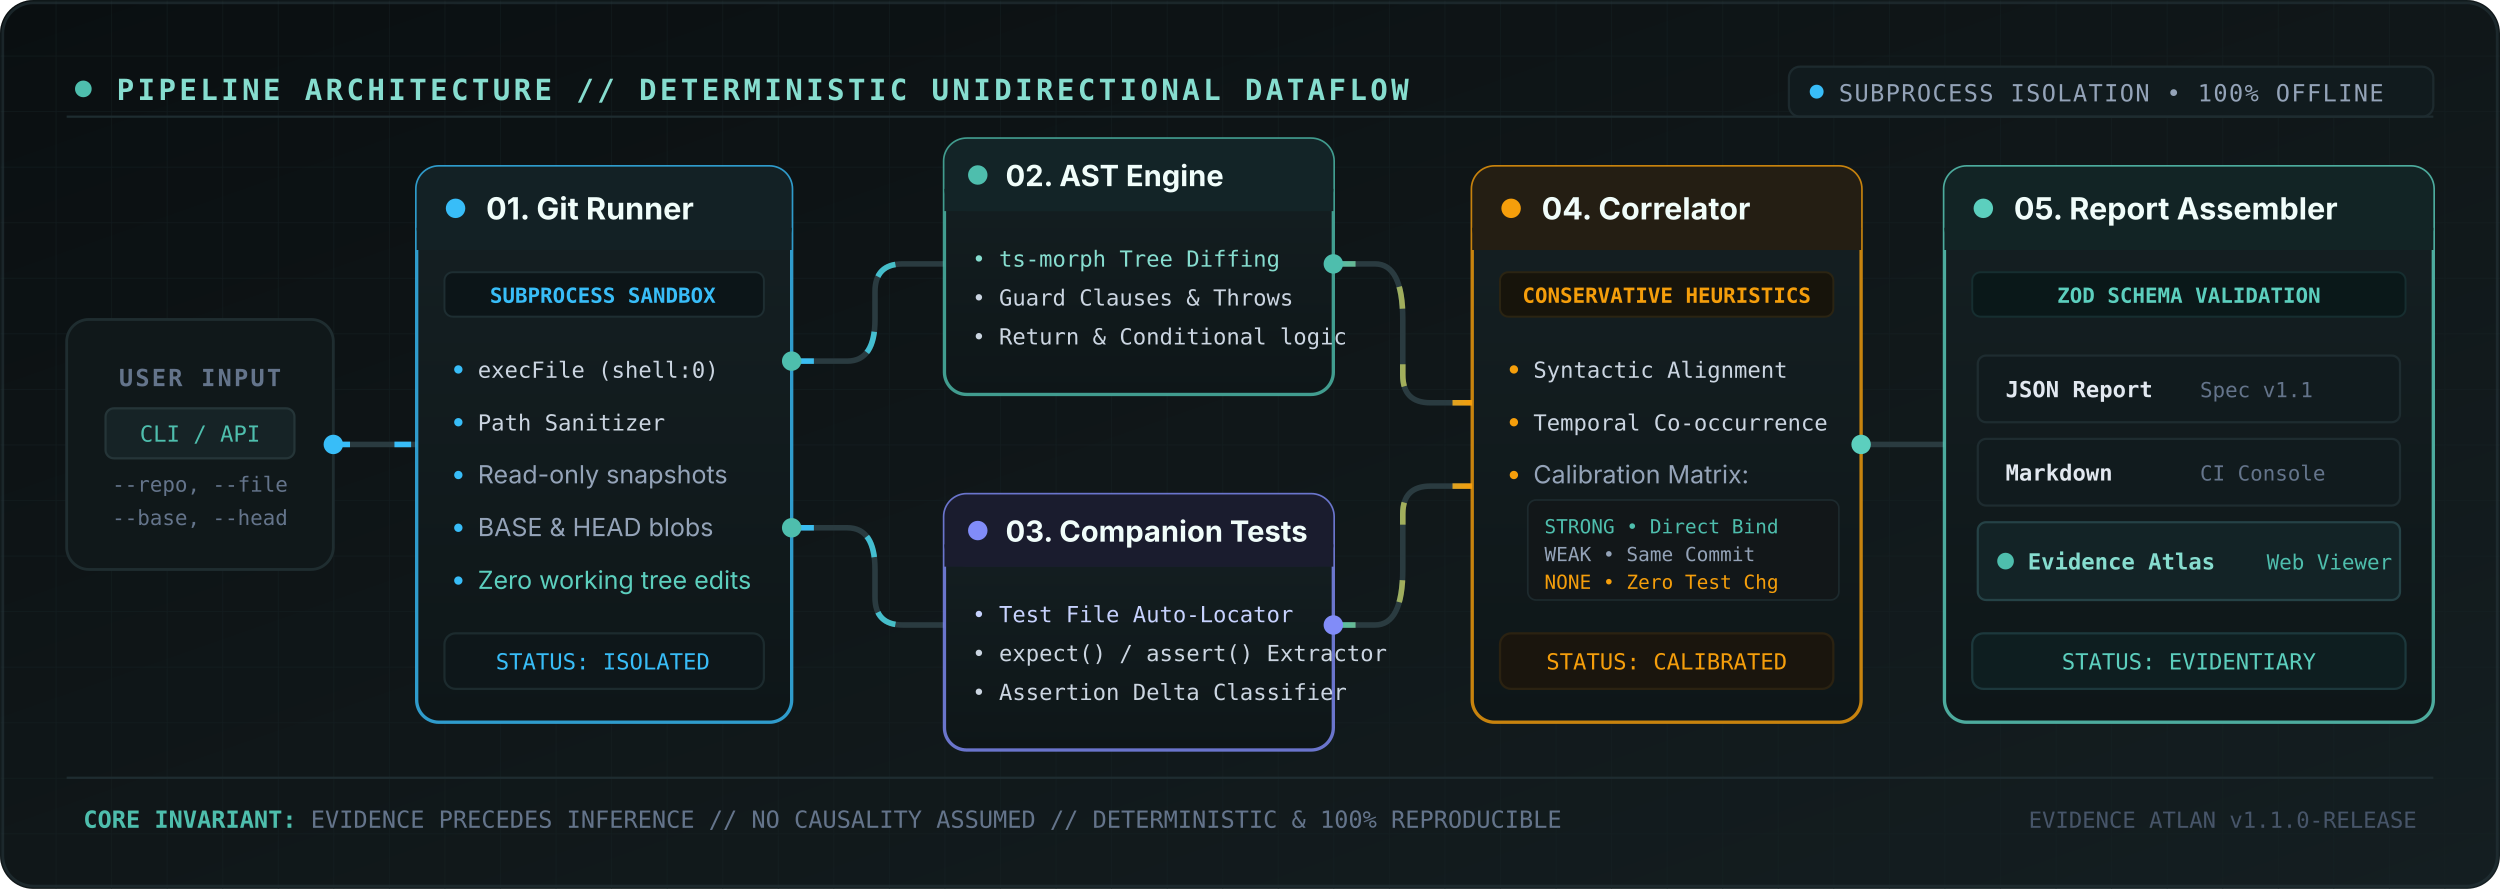
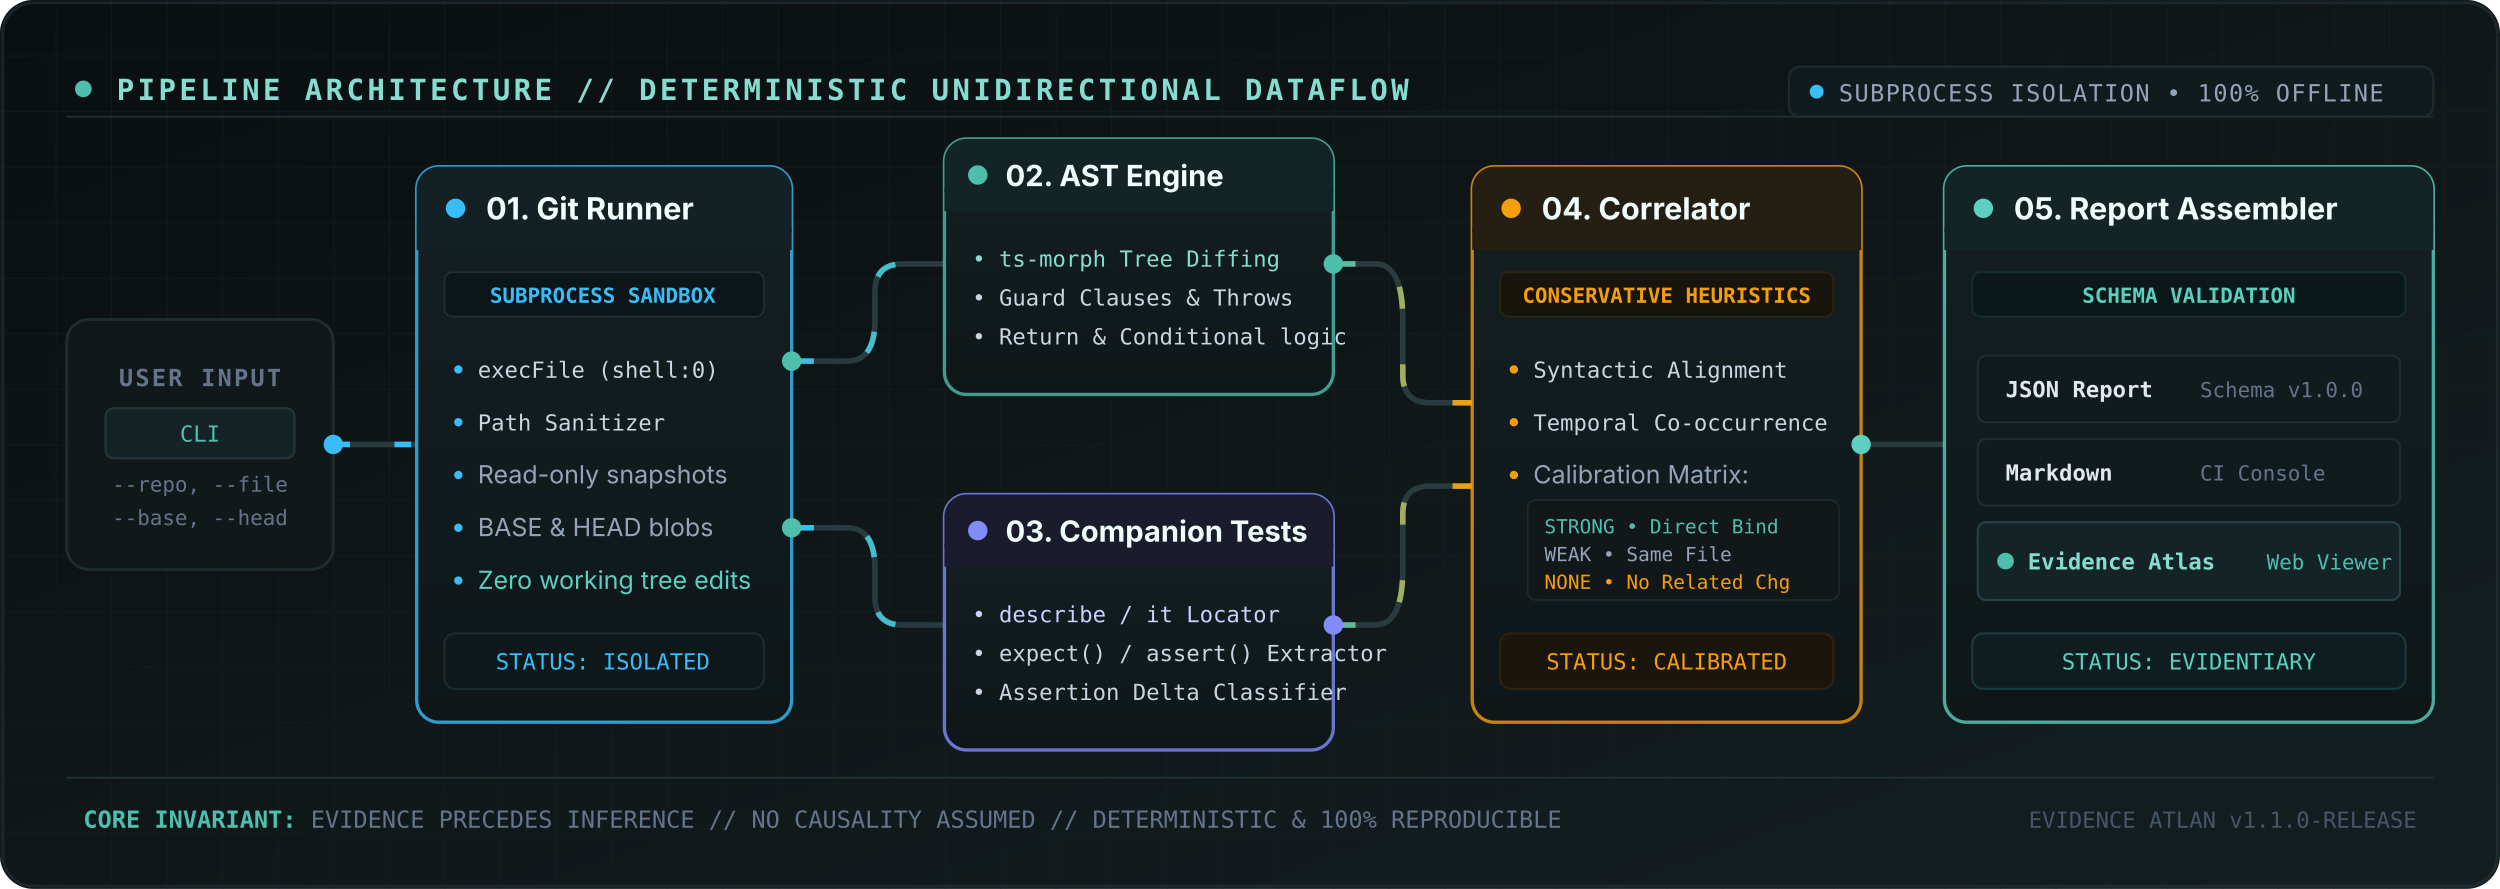
<svg xmlns="http://www.w3.org/2000/svg" viewBox="0 0 900 320" width="100%" height="100%" preserveAspectRatio="xMidYMid meet">
  <defs>
    <linearGradient id="pipeBg" x1="0%" y1="0%" x2="100%" y2="100%">
      <stop offset="0%" stop-color="#0A0F11" />
      <stop offset="50%" stop-color="#101719" />
      <stop offset="100%" stop-color="#141E21" />
    </linearGradient>
    <linearGradient id="cardBg" x1="0%" y1="0%" x2="0%" y2="100%">
      <stop offset="0%" stop-color="#152023" />
      <stop offset="100%" stop-color="#0E1618" />
    </linearGradient>
    <linearGradient id="busGrad1" x1="0%" y1="0%" x2="100%" y2="0%">
      <stop offset="0%" stop-color="#38BDF8" />
      <stop offset="100%" stop-color="#4EBEAD" />
    </linearGradient>
    <linearGradient id="busGrad2" x1="0%" y1="0%" x2="100%" y2="0%">
      <stop offset="0%" stop-color="#4EBEAD" />
      <stop offset="100%" stop-color="#F59E0B" />
    </linearGradient>
    <linearGradient id="busGrad3" x1="0%" y1="0%" x2="100%" y2="0%">
      <stop offset="0%" stop-color="#F59E0B" />
      <stop offset="100%" stop-color="#5CCFBE" />
    </linearGradient>
    <pattern id="pipeGrid" width="20" height="20" patternUnits="userSpaceOnUse">
      <path d="M 20 0 L 0 0 0 20" fill="none" stroke="#162225" stroke-width="0.5" stroke-opacity="0.6" />
    </pattern>
    <filter id="softGlow" x="-20%" y="-20%" width="140%" height="140%">
      <feGaussianBlur stdDeviation="3" result="b1" />
      <feMerge>
        <feMergeNode in="b1" />
        <feMergeNode in="SourceGraphic" />
      </feMerge>
    </filter>
    <filter id="beaconGlow" x="-50%" y="-50%" width="200%" height="200%">
      <feGaussianBlur stdDeviation="4" result="b1" />
      <feMerge>
        <feMergeNode in="b1" />
        <feMergeNode in="SourceGraphic" />
      </feMerge>
    </filter>
    <style>
      /* Flowing Data Stream along Conduits (Calm, graceful transmission) */
      .anim-bus-packet {
        stroke-dasharray: 8 20;
        animation: busFlow 3.4s linear infinite;
      }
      .anim-bus-packet-slow {
        stroke-dasharray: 8 20;
        animation: busFlow 4.2s linear infinite;
      }
      .anim-bus-packet-fast {
        stroke-dasharray: 6 16;
        animation: busFlow 2.8s linear infinite;
      }
      @keyframes busFlow {
        from { stroke-dashoffset: 28; }
        to { stroke-dashoffset: 0; }
      }

      /* Glowing Telemetry Beacons */
      .anim-beacon-cyan {
        animation: beaconCyan 2.4s ease-in-out infinite;
      }
      .anim-beacon-verdigris {
        animation: beaconVerdigris 2.8s ease-in-out infinite;
      }
      .anim-beacon-amber {
        animation: beaconAmber 2.2s ease-in-out infinite;
      }
      .anim-beacon-teal {
        animation: beaconTeal 3s ease-in-out infinite;
      }
      @keyframes beaconCyan {
        0%, 100% { opacity: 0.5; filter: drop-shadow(0 0 1px #38BDF8); }
        50% { opacity: 1; filter: drop-shadow(0 0 5px #38BDF8); }
      }
      @keyframes beaconVerdigris {
        0%, 100% { opacity: 0.5; filter: drop-shadow(0 0 1px #4EBEAD); }
        50% { opacity: 1; filter: drop-shadow(0 0 6px #4EBEAD); }
      }
      @keyframes beaconAmber {
        0%, 100% { opacity: 0.5; filter: drop-shadow(0 0 1px #F59E0B); }
        50% { opacity: 1; filter: drop-shadow(0 0 6px #F59E0B); }
      }
      @keyframes beaconTeal {
        0%, 100% { opacity: 0.5; filter: drop-shadow(0 0 1px #5CCFBE); }
        50% { opacity: 1; filter: drop-shadow(0 0 7px #5CCFBE); }
      }

      /* Node Card Subtle Hover Effect */
      .pipe-node {
        transition: transform 0.2s ease;
      }

      /* Accessibility Reduced Motion */
      @media (prefers-reduced-motion: reduce) {
        .anim-bus-packet, .anim-bus-packet-slow, .anim-bus-packet-fast,
        .anim-beacon-cyan, .anim-beacon-verdigris, .anim-beacon-amber, .anim-beacon-teal {
          animation: none !important;
        }
      }
    </style>
  </defs>
  <rect width="900" height="320" rx="12" fill="url(#pipeBg)" />
  <rect width="900" height="320" rx="12" fill="url(#pipeGrid)" />
  <rect width="898" height="318" x="1" y="1" rx="11" fill="none" stroke="#253539" stroke-width="1" stroke-opacity="0.6" />
  <g transform="translate(24, 26)">
    <circle cx="6" cy="6" r="3" fill="#4EBEAD" />
    <text x="18" y="10" font-family="ui-monospace, SFMono-Regular, Menlo, Monaco, Consolas, monospace" font-size="10.5" font-weight="700" fill="#86DDCF" letter-spacing="1.2">PIPELINE ARCHITECTURE // DETERMINISTIC UNIDIRECTIONAL DATAFLOW</text>
    <g transform="translate(620, -2)">
      <rect width="232" height="18" rx="4" fill="#111B1E" stroke="#1D2A2E" stroke-width="0.8" />
      <circle cx="10" cy="9" r="2.5" fill="#38BDF8" class="anim-beacon-cyan" />
      <text x="18" y="12.5" font-family="ui-monospace, SFMono-Regular, Menlo, Monaco, Consolas, monospace" font-size="8.5" fill="#94A3B8" letter-spacing="0.5">SUBPROCESS ISOLATION • 100% OFFLINE</text>
    </g>
  </g>
  <line x1="24" y1="42" x2="876" y2="42" stroke="#1E2C30" stroke-width="0.8" />
  <g fill="none">
    <path d="M 120 160 L 150 160" stroke="#2A3B40" stroke-width="2" />
    <path d="M 120 160 L 150 160" stroke="#38BDF8" stroke-width="2" class="anim-bus-packet-fast" />
    <path d="M 285 130 L 305 130 Q 315 130 315 115 L 315 105 Q 315 95 325 95 L 340 95" stroke="#2A3B40" stroke-width="2" />
    <path d="M 285 130 L 305 130 Q 315 130 315 115 L 315 105 Q 315 95 325 95 L 340 95" stroke="url(#busGrad1)" stroke-width="2" class="anim-bus-packet" />
    <path d="M 285 190 L 305 190 Q 315 190 315 205 L 315 215 Q 315 225 325 225 L 340 225" stroke="#2A3B40" stroke-width="2" />
    <path d="M 285 190 L 305 190 Q 315 190 315 205 L 315 215 Q 315 225 325 225 L 340 225" stroke="url(#busGrad1)" stroke-width="2" class="anim-bus-packet" />
    <path d="M 480 95 L 495 95 Q 505 95 505 115 L 505 135 Q 505 145 515 145 L 530 145" stroke="#2A3B40" stroke-width="2" />
    <path d="M 480 95 L 495 95 Q 505 95 505 115 L 505 135 Q 505 145 515 145 L 530 145" stroke="url(#busGrad2)" stroke-width="2" class="anim-bus-packet" />
    <path d="M 480 225 L 495 225 Q 505 225 505 205 L 505 185 Q 505 175 515 175 L 530 175" stroke="#2A3B40" stroke-width="2" />
    <path d="M 480 225 L 495 225 Q 505 225 505 205 L 505 185 Q 505 175 515 175 L 530 175" stroke="url(#busGrad2)" stroke-width="2" class="anim-bus-packet" />
    <path d="M 670 160 L 700 160" stroke="#2A3B40" stroke-width="2" />
    <path d="M 670 160 L 700 160" stroke="url(#busGrad3)" stroke-width="2" class="anim-bus-packet-slow" />
  </g>
  <g transform="translate(24, 115)">
    <rect width="96" height="90" rx="8" fill="#10181A" stroke="#1F2D30" stroke-width="1" />
    <text x="48" y="24" font-family="ui-monospace, SFMono-Regular, Menlo, Monaco, Consolas, monospace" font-size="8.5" font-weight="700" fill="#64748B" text-anchor="middle" letter-spacing="0.8">USER INPUT</text>
    <rect x="14" y="32" width="68" height="18" rx="3" fill="#162326" stroke="#253538" stroke-width="0.8" />
-     <text x="48" y="44" font-family="ui-monospace, SFMono-Regular, Menlo, Monaco, Consolas, monospace" font-size="8" fill="#4EBEAD" text-anchor="middle">CLI / API</text>
+     <text x="48" y="44" font-family="ui-monospace, SFMono-Regular, Menlo, Monaco, Consolas, monospace" font-size="8" fill="#4EBEAD" text-anchor="middle">CLI</text>
    <text x="48" y="62" font-family="ui-monospace, SFMono-Regular, Menlo, Monaco, Consolas, monospace" font-size="7.5" fill="#64748B" text-anchor="middle">--repo, --file</text>
    <text x="48" y="74" font-family="ui-monospace, SFMono-Regular, Menlo, Monaco, Consolas, monospace" font-size="7.5" fill="#64748B" text-anchor="middle">--base, --head</text>
    <circle cx="96" cy="45" r="3.5" fill="#38BDF8" />
  </g>
  <g transform="translate(150, 60)" class="pipe-node">
    <rect width="135" height="200" rx="8" fill="url(#cardBg)" stroke="#38BDF8" stroke-width="1.2" stroke-opacity="0.8" />
    <rect width="135" height="30" rx="8" fill="#132125" />
    <rect x="0" y="22" width="135" height="8" fill="#132125" />
    <circle cx="14" cy="15" r="3.5" fill="#38BDF8" class="anim-beacon-cyan" />
    <text x="25" y="19" font-family="system-ui, -apple-system, sans-serif" font-size="11" font-weight="700" fill="#F0FDFA">01. Git Runner</text>
    <rect x="10" y="38" width="115" height="16" rx="3" fill="#0C1518" stroke="#1E2E32" stroke-width="0.7" />
    <text x="67" y="49" font-family="ui-monospace, SFMono-Regular, Menlo, Monaco, Consolas, monospace" font-size="7.5" font-weight="600" fill="#38BDF8" text-anchor="middle">SUBPROCESS SANDBOX</text>
    <g transform="translate(12, 68)" font-family="system-ui, -apple-system, sans-serif" font-size="9" fill="#94A3B8">
      <circle cx="3" cy="5" r="1.5" fill="#38BDF8" />
      <text x="10" y="8" font-family="ui-monospace, monospace" font-size="8" fill="#CBD5E1">execFile (shell:0)</text>
      <circle cx="3" cy="24" r="1.5" fill="#38BDF8" />
      <text x="10" y="27" font-family="ui-monospace, monospace" font-size="8" fill="#CBD5E1">Path Sanitizer</text>
      <circle cx="3" cy="43" r="1.5" fill="#38BDF8" />
      <text x="10" y="46">Read-only snapshots</text>
      <circle cx="3" cy="62" r="1.5" fill="#38BDF8" />
      <text x="10" y="65">BASE &amp; HEAD blobs</text>
      <circle cx="3" cy="81" r="1.5" fill="#38BDF8" />
      <text x="10" y="84" fill="#5CCFBE">Zero working tree edits</text>
    </g>
    <rect x="10" y="168" width="115" height="20" rx="4" fill="#0E171A" stroke="#1C2B2E" stroke-width="0.8" />
    <text x="67" y="181" font-family="ui-monospace, SFMono-Regular, Menlo, Monaco, Consolas, monospace" font-size="8" fill="#38BDF8" text-anchor="middle">STATUS: ISOLATED</text>
    <circle cx="135" cy="70" r="3.5" fill="#4EBEAD" />
    <circle cx="135" cy="130" r="3.5" fill="#4EBEAD" />
  </g>
  <g transform="translate(340, 50)" class="pipe-node">
    <rect width="140" height="92" rx="8" fill="url(#cardBg)" stroke="#4EBEAD" stroke-width="1.2" stroke-opacity="0.8" />
    <rect width="140" height="26" rx="8" fill="#132427" />
    <rect x="0" y="18" width="140" height="8" fill="#132427" />
    <circle cx="12" cy="13" r="3.5" fill="#4EBEAD" class="anim-beacon-verdigris" />
    <text x="22" y="17" font-family="system-ui, -apple-system, sans-serif" font-size="10.5" font-weight="700" fill="#F0FDFA">02. AST Engine</text>
    <g transform="translate(10, 36)" font-family="system-ui, -apple-system, sans-serif" font-size="8.5" fill="#94A3B8">
      <text x="0" y="10" font-family="ui-monospace, monospace" font-size="8" fill="#86DDCF">• ts-morph Tree Diffing</text>
      <text x="0" y="24" font-family="ui-monospace, monospace" font-size="8" fill="#CBD5E1">• Guard Clauses &amp; Throws</text>
      <text x="0" y="38" font-family="ui-monospace, monospace" font-size="8" fill="#CBD5E1">• Return &amp; Conditional logic</text>
    </g>
    <circle cx="140" cy="45" r="3.5" fill="#4EBEAD" />
  </g>
  <g transform="translate(340, 178)" class="pipe-node">
    <rect width="140" height="92" rx="8" fill="url(#cardBg)" stroke="#818CF8" stroke-width="1.2" stroke-opacity="0.8" />
    <rect width="140" height="26" rx="8" fill="#1A1C2E" />
    <rect x="0" y="18" width="140" height="8" fill="#1A1C2E" />
    <circle cx="12" cy="13" r="3.5" fill="#818CF8" />
    <text x="22" y="17" font-family="system-ui, -apple-system, sans-serif" font-size="10.5" font-weight="700" fill="#F0FDFA">03. Companion Tests</text>
    <g transform="translate(10, 36)" font-family="system-ui, -apple-system, sans-serif" font-size="8.5" fill="#94A3B8">
-       <text x="0" y="10" font-family="ui-monospace, monospace" font-size="8" fill="#C7D2FE">• Test File Auto-Locator</text>
+       <text x="0" y="10" font-family="ui-monospace, monospace" font-size="8" fill="#C7D2FE">• describe / it Locator</text>
      <text x="0" y="24" font-family="ui-monospace, monospace" font-size="8" fill="#CBD5E1">• expect() / assert() Extractor</text>
      <text x="0" y="38" font-family="ui-monospace, monospace" font-size="8" fill="#CBD5E1">• Assertion Delta Classifier</text>
    </g>
    <circle cx="140" cy="47" r="3.5" fill="#818CF8" />
  </g>
  <g transform="translate(530, 60)" class="pipe-node">
    <rect width="140" height="200" rx="8" fill="url(#cardBg)" stroke="#F59E0B" stroke-width="1.2" stroke-opacity="0.8" />
    <rect width="140" height="30" rx="8" fill="#241E13" />
    <rect x="0" y="22" width="140" height="8" fill="#241E13" />
    <circle cx="14" cy="15" r="3.5" fill="#F59E0B" class="anim-beacon-amber" />
    <text x="25" y="19" font-family="system-ui, -apple-system, sans-serif" font-size="11" font-weight="700" fill="#F0FDFA">04. Correlator</text>
    <rect x="10" y="38" width="120" height="16" rx="3" fill="#17140B" stroke="#2B2412" stroke-width="0.7" />
    <text x="70" y="49" font-family="ui-monospace, SFMono-Regular, Menlo, Monaco, Consolas, monospace" font-size="7.5" font-weight="600" fill="#F59E0B" text-anchor="middle">CONSERVATIVE HEURISTICS</text>
    <g transform="translate(12, 68)" font-family="system-ui, -apple-system, sans-serif" font-size="9" fill="#94A3B8">
      <circle cx="3" cy="5" r="1.5" fill="#F59E0B" />
      <text x="10" y="8" font-family="ui-monospace, monospace" font-size="8" fill="#CBD5E1">Syntactic Alignment</text>
      <circle cx="3" cy="24" r="1.5" fill="#F59E0B" />
      <text x="10" y="27" font-family="ui-monospace, monospace" font-size="8" fill="#CBD5E1">Temporal Co-occurrence</text>
      <circle cx="3" cy="43" r="1.5" fill="#F59E0B" />
      <text x="10" y="46">Calibration Matrix:</text>
      <rect x="8" y="52" width="112" height="36" rx="3" fill="#121719" stroke="#1D2A2E" stroke-width="0.6" />
      <text x="14" y="64" font-family="ui-monospace, monospace" font-size="7" fill="#4EBEAD">STRONG  • Direct Bind</text>
-       <text x="14" y="74" font-family="ui-monospace, monospace" font-size="7" fill="#94A3B8">WEAK    • Same Commit</text>
-       <text x="14" y="84" font-family="ui-monospace, monospace" font-size="7" fill="#F59E0B">NONE    • Zero Test Chg</text>
+       <text x="14" y="74" font-family="ui-monospace, monospace" font-size="7" fill="#94A3B8">WEAK    • Same File</text>
+       <text x="14" y="84" font-family="ui-monospace, monospace" font-size="7" fill="#F59E0B">NONE    • No Related Chg</text>
    </g>
    <rect x="10" y="168" width="120" height="20" rx="4" fill="#1A150D" stroke="#2B2211" stroke-width="0.8" />
    <text x="70" y="181" font-family="ui-monospace, SFMono-Regular, Menlo, Monaco, Consolas, monospace" font-size="8" fill="#F59E0B" text-anchor="middle">STATUS: CALIBRATED</text>
    <circle cx="140" cy="100" r="3.5" fill="#5CCFBE" />
  </g>
  <g transform="translate(700, 60)" class="pipe-node">
    <rect width="176" height="200" rx="8" fill="url(#cardBg)" stroke="#5CCFBE" stroke-width="1.2" stroke-opacity="0.8" />
    <rect width="176" height="30" rx="8" fill="#122425" />
    <rect x="0" y="22" width="176" height="8" fill="#122425" />
    <circle cx="14" cy="15" r="3.5" fill="#5CCFBE" class="anim-beacon-teal" />
    <text x="25" y="19" font-family="system-ui, -apple-system, sans-serif" font-size="11" font-weight="700" fill="#F0FDFA">05. Report Assembler</text>
    <rect x="10" y="38" width="156" height="16" rx="3" fill="#0A1819" stroke="#162E30" stroke-width="0.7" />
-     <text x="88" y="49" font-family="ui-monospace, SFMono-Regular, Menlo, Monaco, Consolas, monospace" font-size="7.5" font-weight="600" fill="#5CCFBE" text-anchor="middle">ZOD SCHEMA VALIDATION</text>
+     <text x="88" y="49" font-family="ui-monospace, SFMono-Regular, Menlo, Monaco, Consolas, monospace" font-size="7.5" font-weight="600" fill="#5CCFBE" text-anchor="middle">SCHEMA VALIDATION</text>
    <g transform="translate(12, 68)" font-family="system-ui, -apple-system, sans-serif" font-size="9" fill="#94A3B8">
      <rect x="0" y="0" width="152" height="24" rx="3" fill="#111B1E" stroke="#1E2C30" stroke-width="0.8" />
      <text x="10" y="15" font-family="ui-monospace, monospace" font-size="8" font-weight="700" fill="#E2E8F0">JSON Report</text>
-       <text x="80" y="15" font-family="ui-monospace, monospace" font-size="7.5" fill="#64748B">Spec v1.1</text>
+       <text x="80" y="15" font-family="ui-monospace, monospace" font-size="7.5" fill="#64748B">Schema v1.0.0</text>
      <rect x="0" y="30" width="152" height="24" rx="3" fill="#111B1E" stroke="#1E2C30" stroke-width="0.8" />
      <text x="10" y="45" font-family="ui-monospace, monospace" font-size="8" font-weight="700" fill="#E2E8F0">Markdown</text>
      <text x="80" y="45" font-family="ui-monospace, monospace" font-size="7.5" fill="#64748B">CI Console</text>
      <rect x="0" y="60" width="152" height="28" rx="3" fill="#132326" stroke="#254246" stroke-width="0.8" />
      <circle cx="10" cy="74" r="3" fill="#4EBEAD" />
      <text x="18" y="77" font-family="ui-monospace, monospace" font-size="8" font-weight="700" fill="#86DDCF">Evidence Atlas</text>
      <text x="104" y="77" font-family="ui-monospace, monospace" font-size="7.5" fill="#4EBEAD">Web Viewer</text>
    </g>
    <rect x="10" y="168" width="156" height="20" rx="4" fill="#0E1E20" stroke="#1C383C" stroke-width="0.8" />
    <text x="88" y="181" font-family="ui-monospace, SFMono-Regular, Menlo, Monaco, Consolas, monospace" font-size="8" fill="#5CCFBE" text-anchor="middle">STATUS: EVIDENTIARY</text>
  </g>
  <g transform="translate(24, 280)">
    <line x1="0" y1="0" x2="852" y2="0" stroke="#1E2C30" stroke-width="0.8" />
    <text x="6" y="18" font-family="ui-monospace, SFMono-Regular, Menlo, Monaco, Consolas, monospace" font-size="8.5" fill="#64748B">
      <tspan fill="#4EBEAD" font-weight="700">CORE INVARIANT:</tspan> EVIDENCE PRECEDES INFERENCE // NO CAUSALITY ASSUMED // DETERMINISTIC &amp; 100% REPRODUCIBLE
    </text>
    <text x="846" y="18" font-family="ui-monospace, SFMono-Regular, Menlo, Monaco, Consolas, monospace" font-size="8" fill="#475569" text-anchor="end">
      EVIDENCE ATLAN v1.1.0-RELEASE
    </text>
  </g>
</svg>
